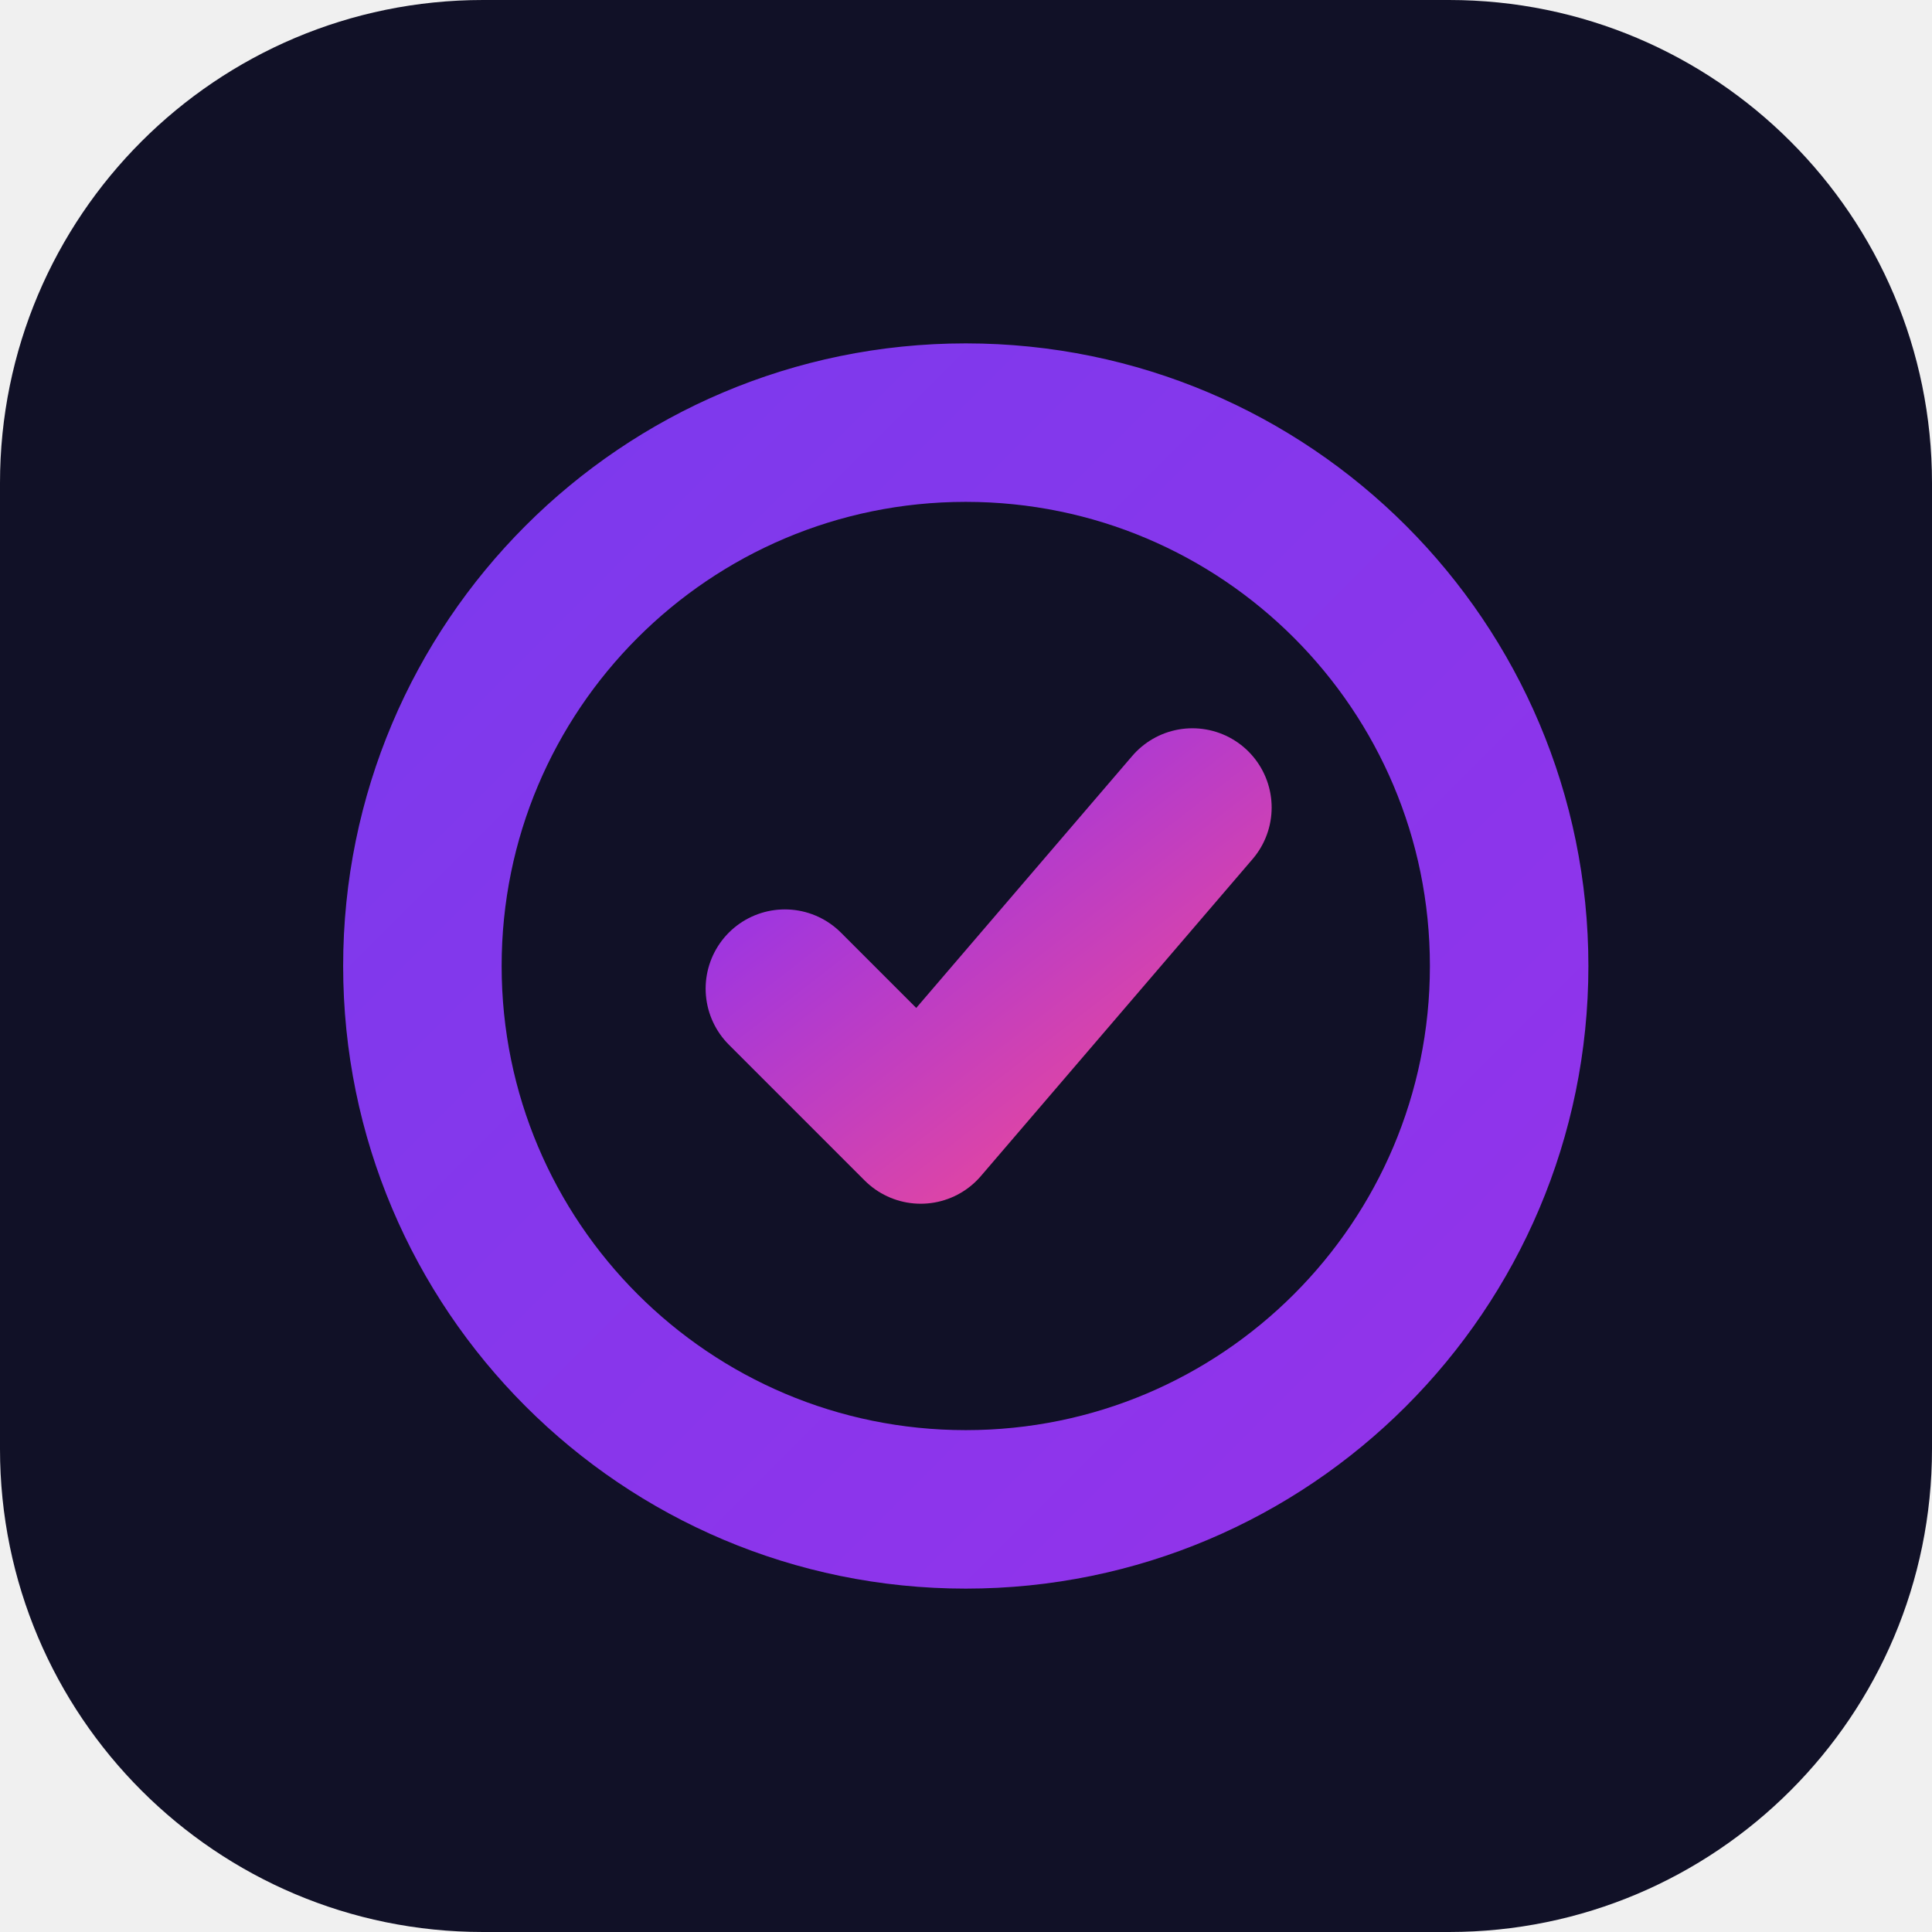
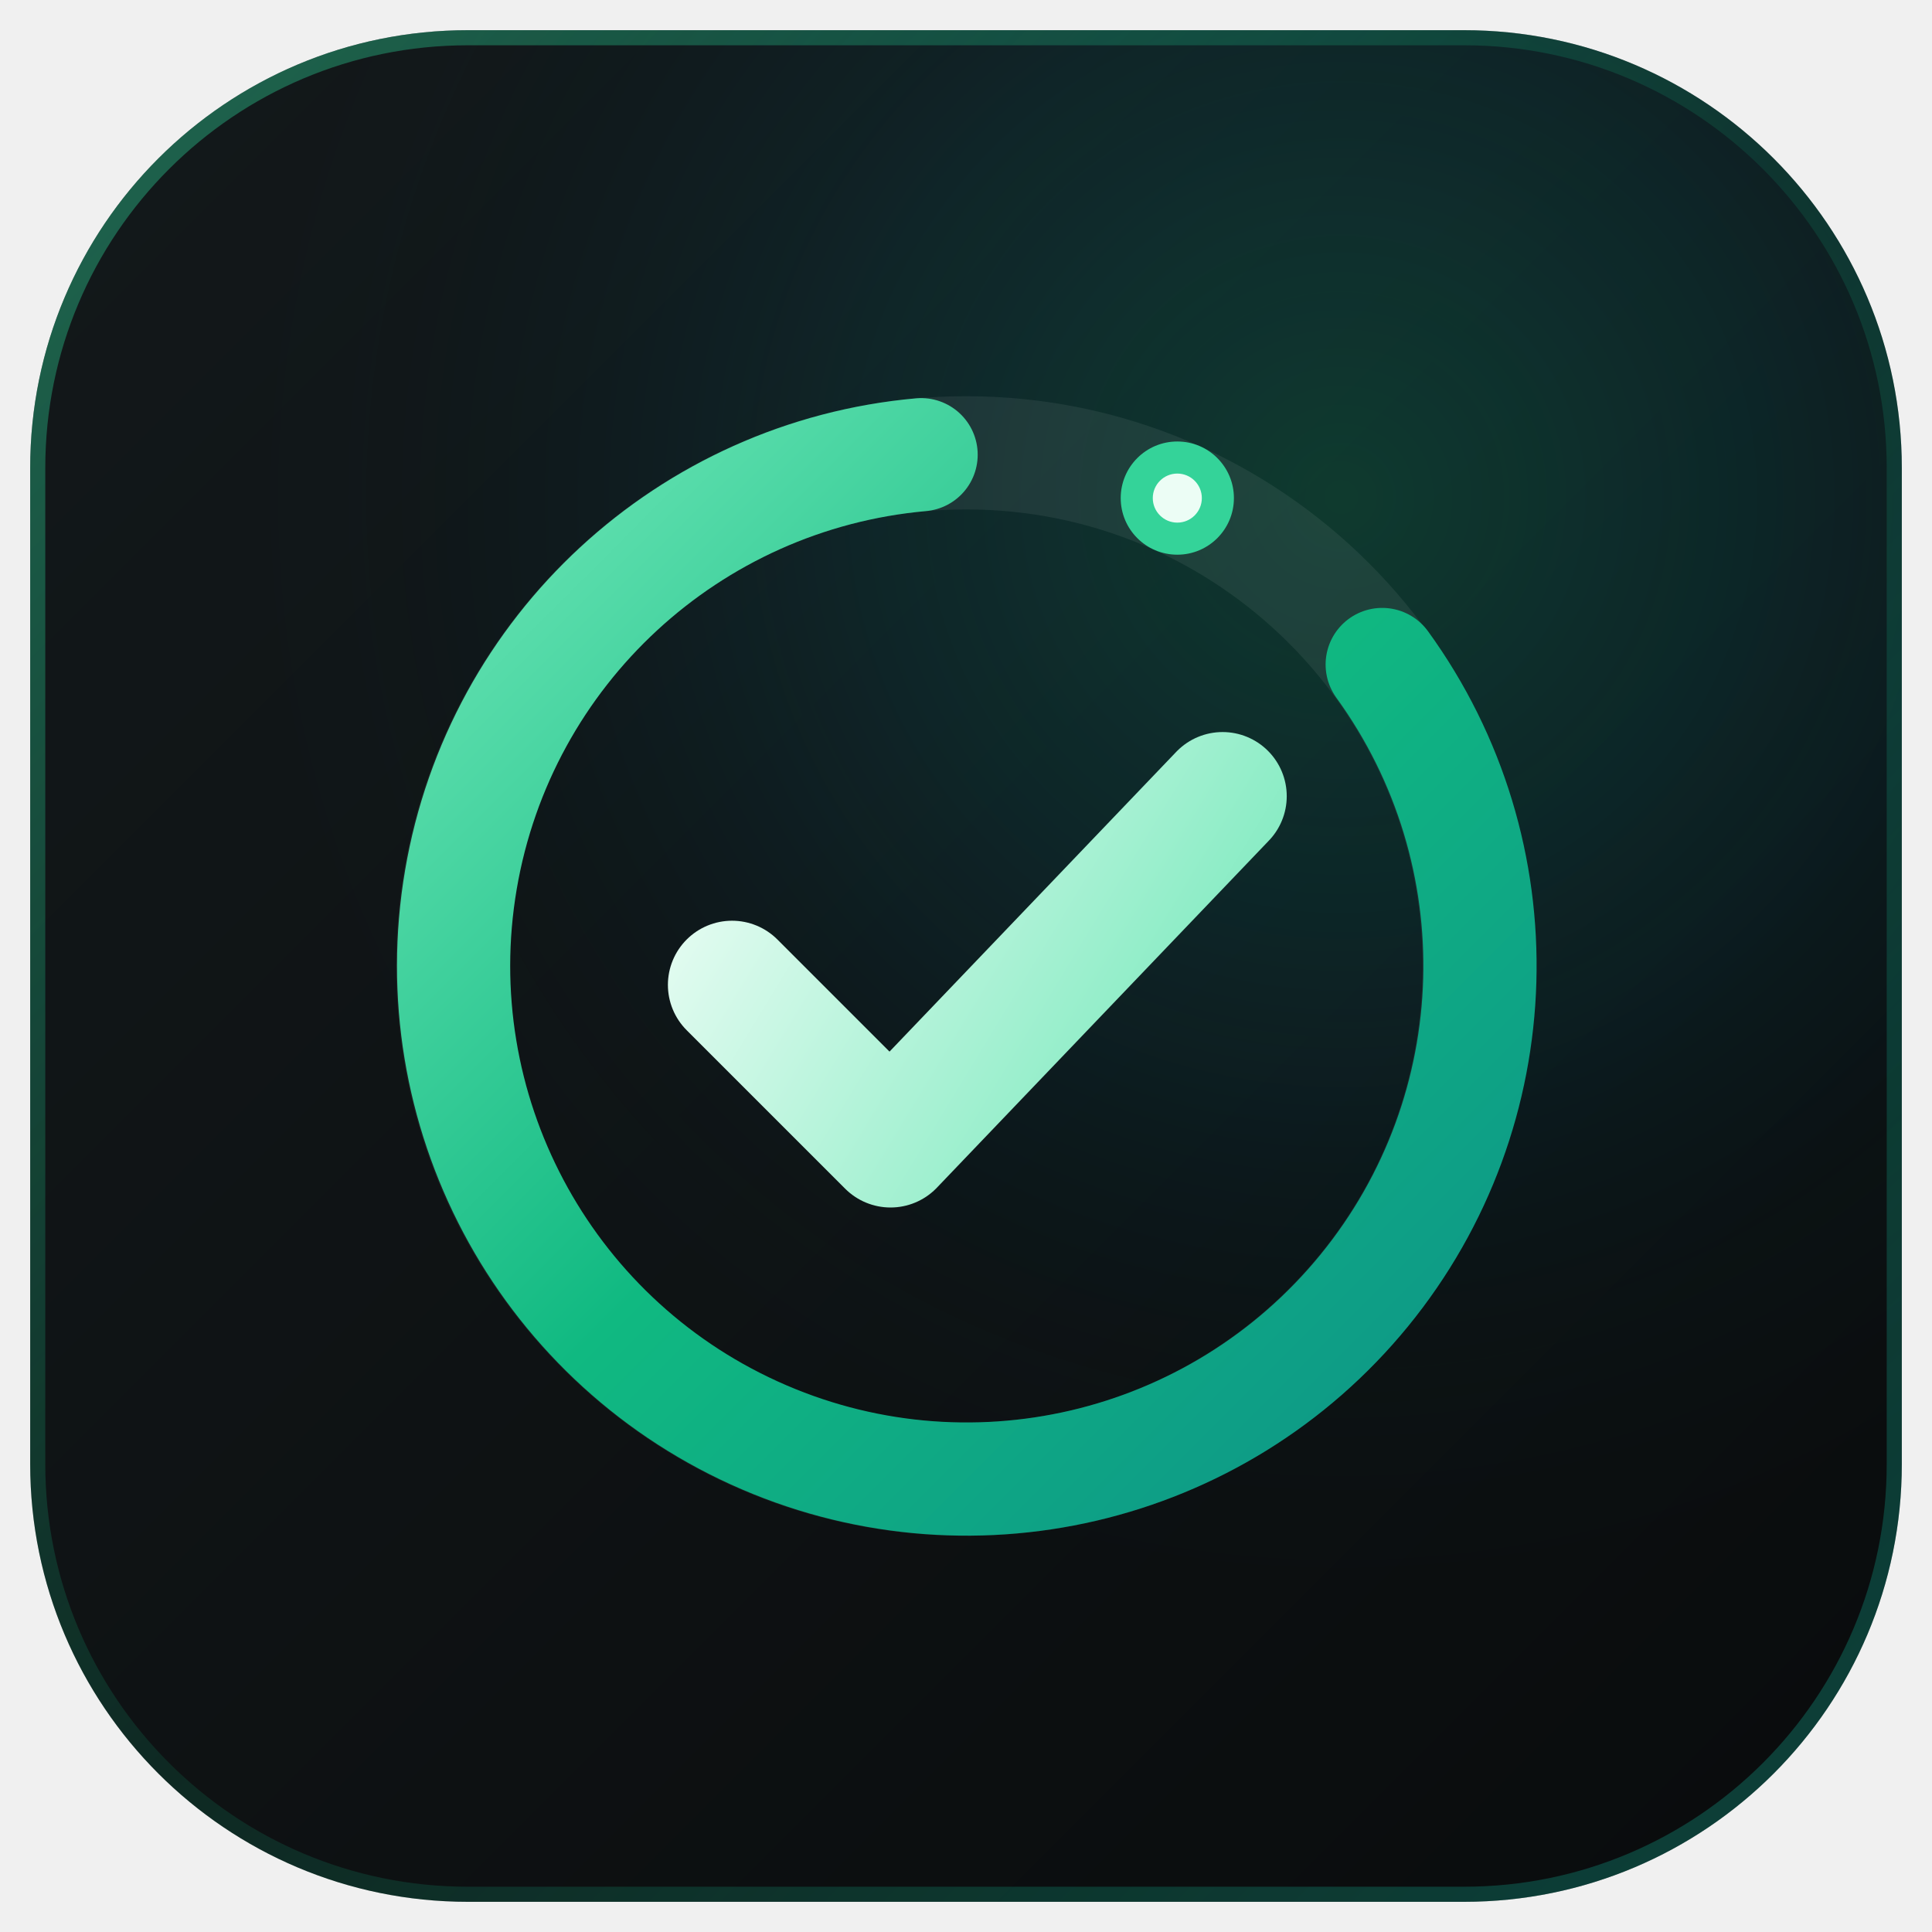
<svg xmlns="http://www.w3.org/2000/svg" viewBox="0 0 512 512" fill="none">
-   <rect width="512" height="512" rx="128" fill="#111127" />
-   <g transform="translate(64, 64) scale(12)">
-     <path d="M 16 4 A 12 12 0 1 1 15.99 4" stroke="url(#logo-grad)" stroke-width="3.5" stroke-linecap="round" stroke-linejoin="round" />
-     <path d="M 12 16.5 L 15 19.5 L 21 12.5" stroke="url(#logo-grad-2)" stroke-width="3.5" stroke-linecap="round" stroke-linejoin="round" />
-   </g>
  <defs>
-     <linearGradient id="logo-grad" x1="0%" y1="0%" x2="100%" y2="100%">
-       <stop offset="0%" stop-color="#7c3aed" />
-       <stop offset="100%" stop-color="#9333ea" />
+     <linearGradient id="bg-grad" x1="0" y1="0" x2="512" y2="512" gradientUnits="userSpaceOnUse">
+       <stop offset="0%" stop-color="#13191b" />
+       <stop offset="100%" stop-color="#090b0c" />
    </linearGradient>
-     <linearGradient id="logo-grad-2" x1="0%" y1="0%" x2="100%" y2="100%">
-       <stop offset="0%" stop-color="#9333ea" />
-       <stop offset="100%" stop-color="#ec4899" />
+     <radialGradient id="aura-grad" cx="0.7" cy="0.25" r="0.62">
+       <stop offset="0%" stop-color="#10b981" stop-opacity="0.24" />
+       <stop offset="55%" stop-color="#06b6d4" stop-opacity="0.06" />
+       <stop offset="100%" stop-color="#090b0c" stop-opacity="0" />
+     </radialGradient>
+     <linearGradient id="ring-grad" x1="120" y1="120" x2="392" y2="392" gradientUnits="userSpaceOnUse">
+       <stop offset="0%" stop-color="#6ee7b7" />
+       <stop offset="50%" stop-color="#10b981" />
+       <stop offset="100%" stop-color="#0d9488" />
+     </linearGradient>
+     <linearGradient id="check-grad" x1="184" y1="214" x2="332" y2="304" gradientUnits="userSpaceOnUse">
+       <stop offset="0%" stop-color="#ecfdf5" />
+       <stop offset="100%" stop-color="#6ee7b7" />
+     </linearGradient>
+     <linearGradient id="border-grad" x1="0" y1="0" x2="512" y2="512" gradientUnits="userSpaceOnUse">
+       <stop offset="0%" stop-color="#34d399" stop-opacity="0.45" />
+       <stop offset="50%" stop-color="#10b981" stop-opacity="0.14" />
+       <stop offset="100%" stop-color="#14b8a6" stop-opacity="0.32" />
    </linearGradient>
  </defs>
+   <rect x="8" y="8" width="496" height="496" rx="116" fill="url(#bg-grad)" />
+   <rect x="8" y="8" width="496" height="496" rx="116" fill="url(#aura-grad)" />
+   <rect x="10" y="10" width="492" height="492" rx="114" stroke="url(#border-grad)" stroke-width="4" />
+   <circle cx="256" cy="256" r="136" stroke="#ffffff" stroke-opacity="0.07" stroke-width="30" />
+   <path d="M 366.3 176.1 A 136 136 0 1 1 244.1 120.5" stroke="url(#ring-grad)" stroke-width="30" stroke-linecap="round" />
+   <circle cx="312" cy="132" r="15" fill="#34d399" />
+   <circle cx="312" cy="132" r="6.5" fill="#ecfdf5" />
+   <path d="M 194 261 L 236 303 L 324 211" stroke="url(#check-grad)" stroke-width="34" stroke-linecap="round" stroke-linejoin="round" />
</svg>
